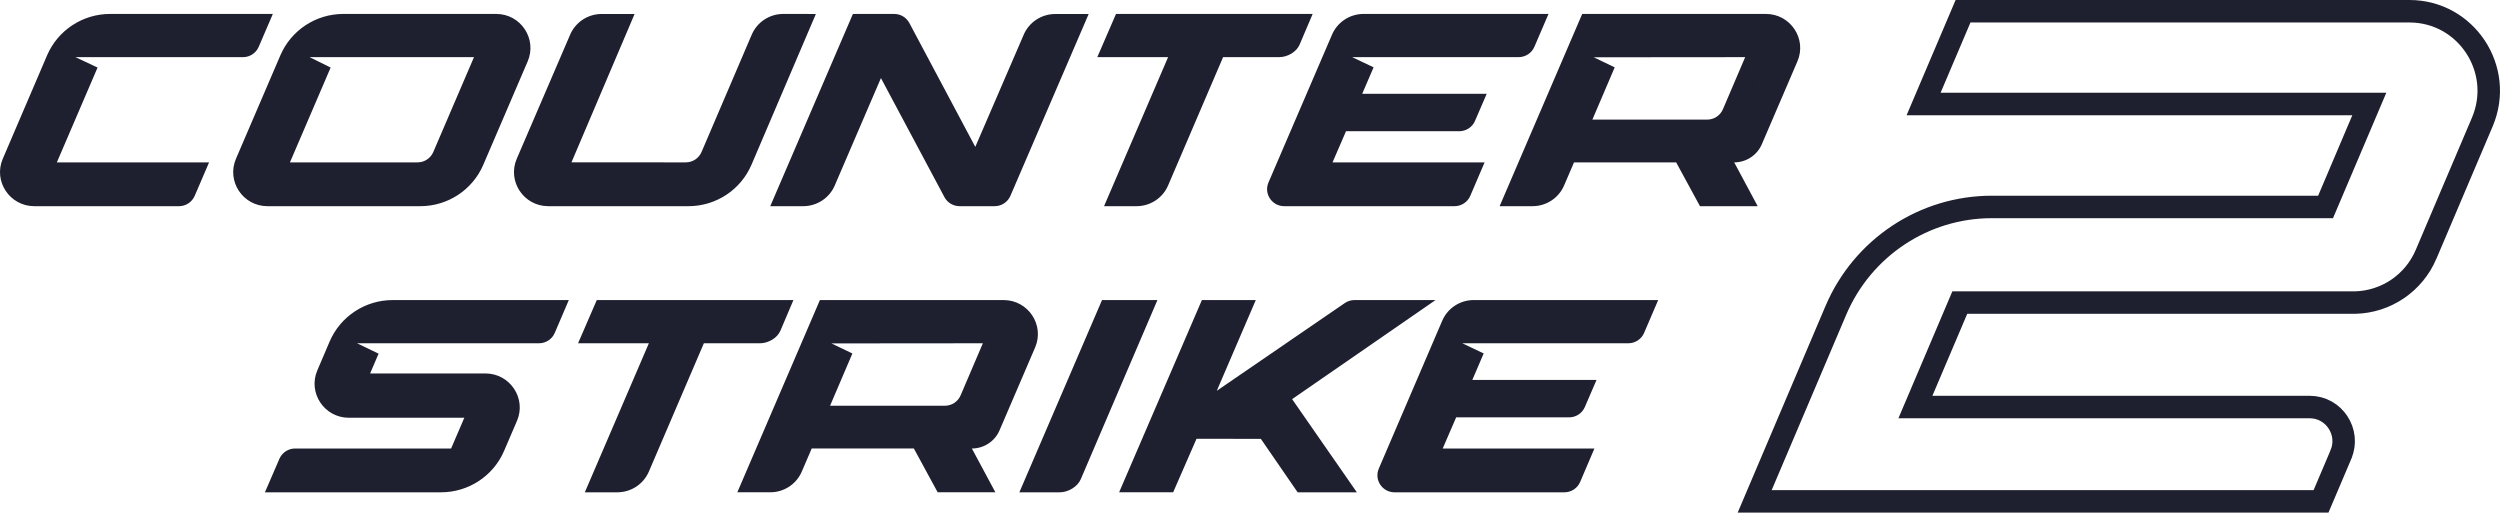
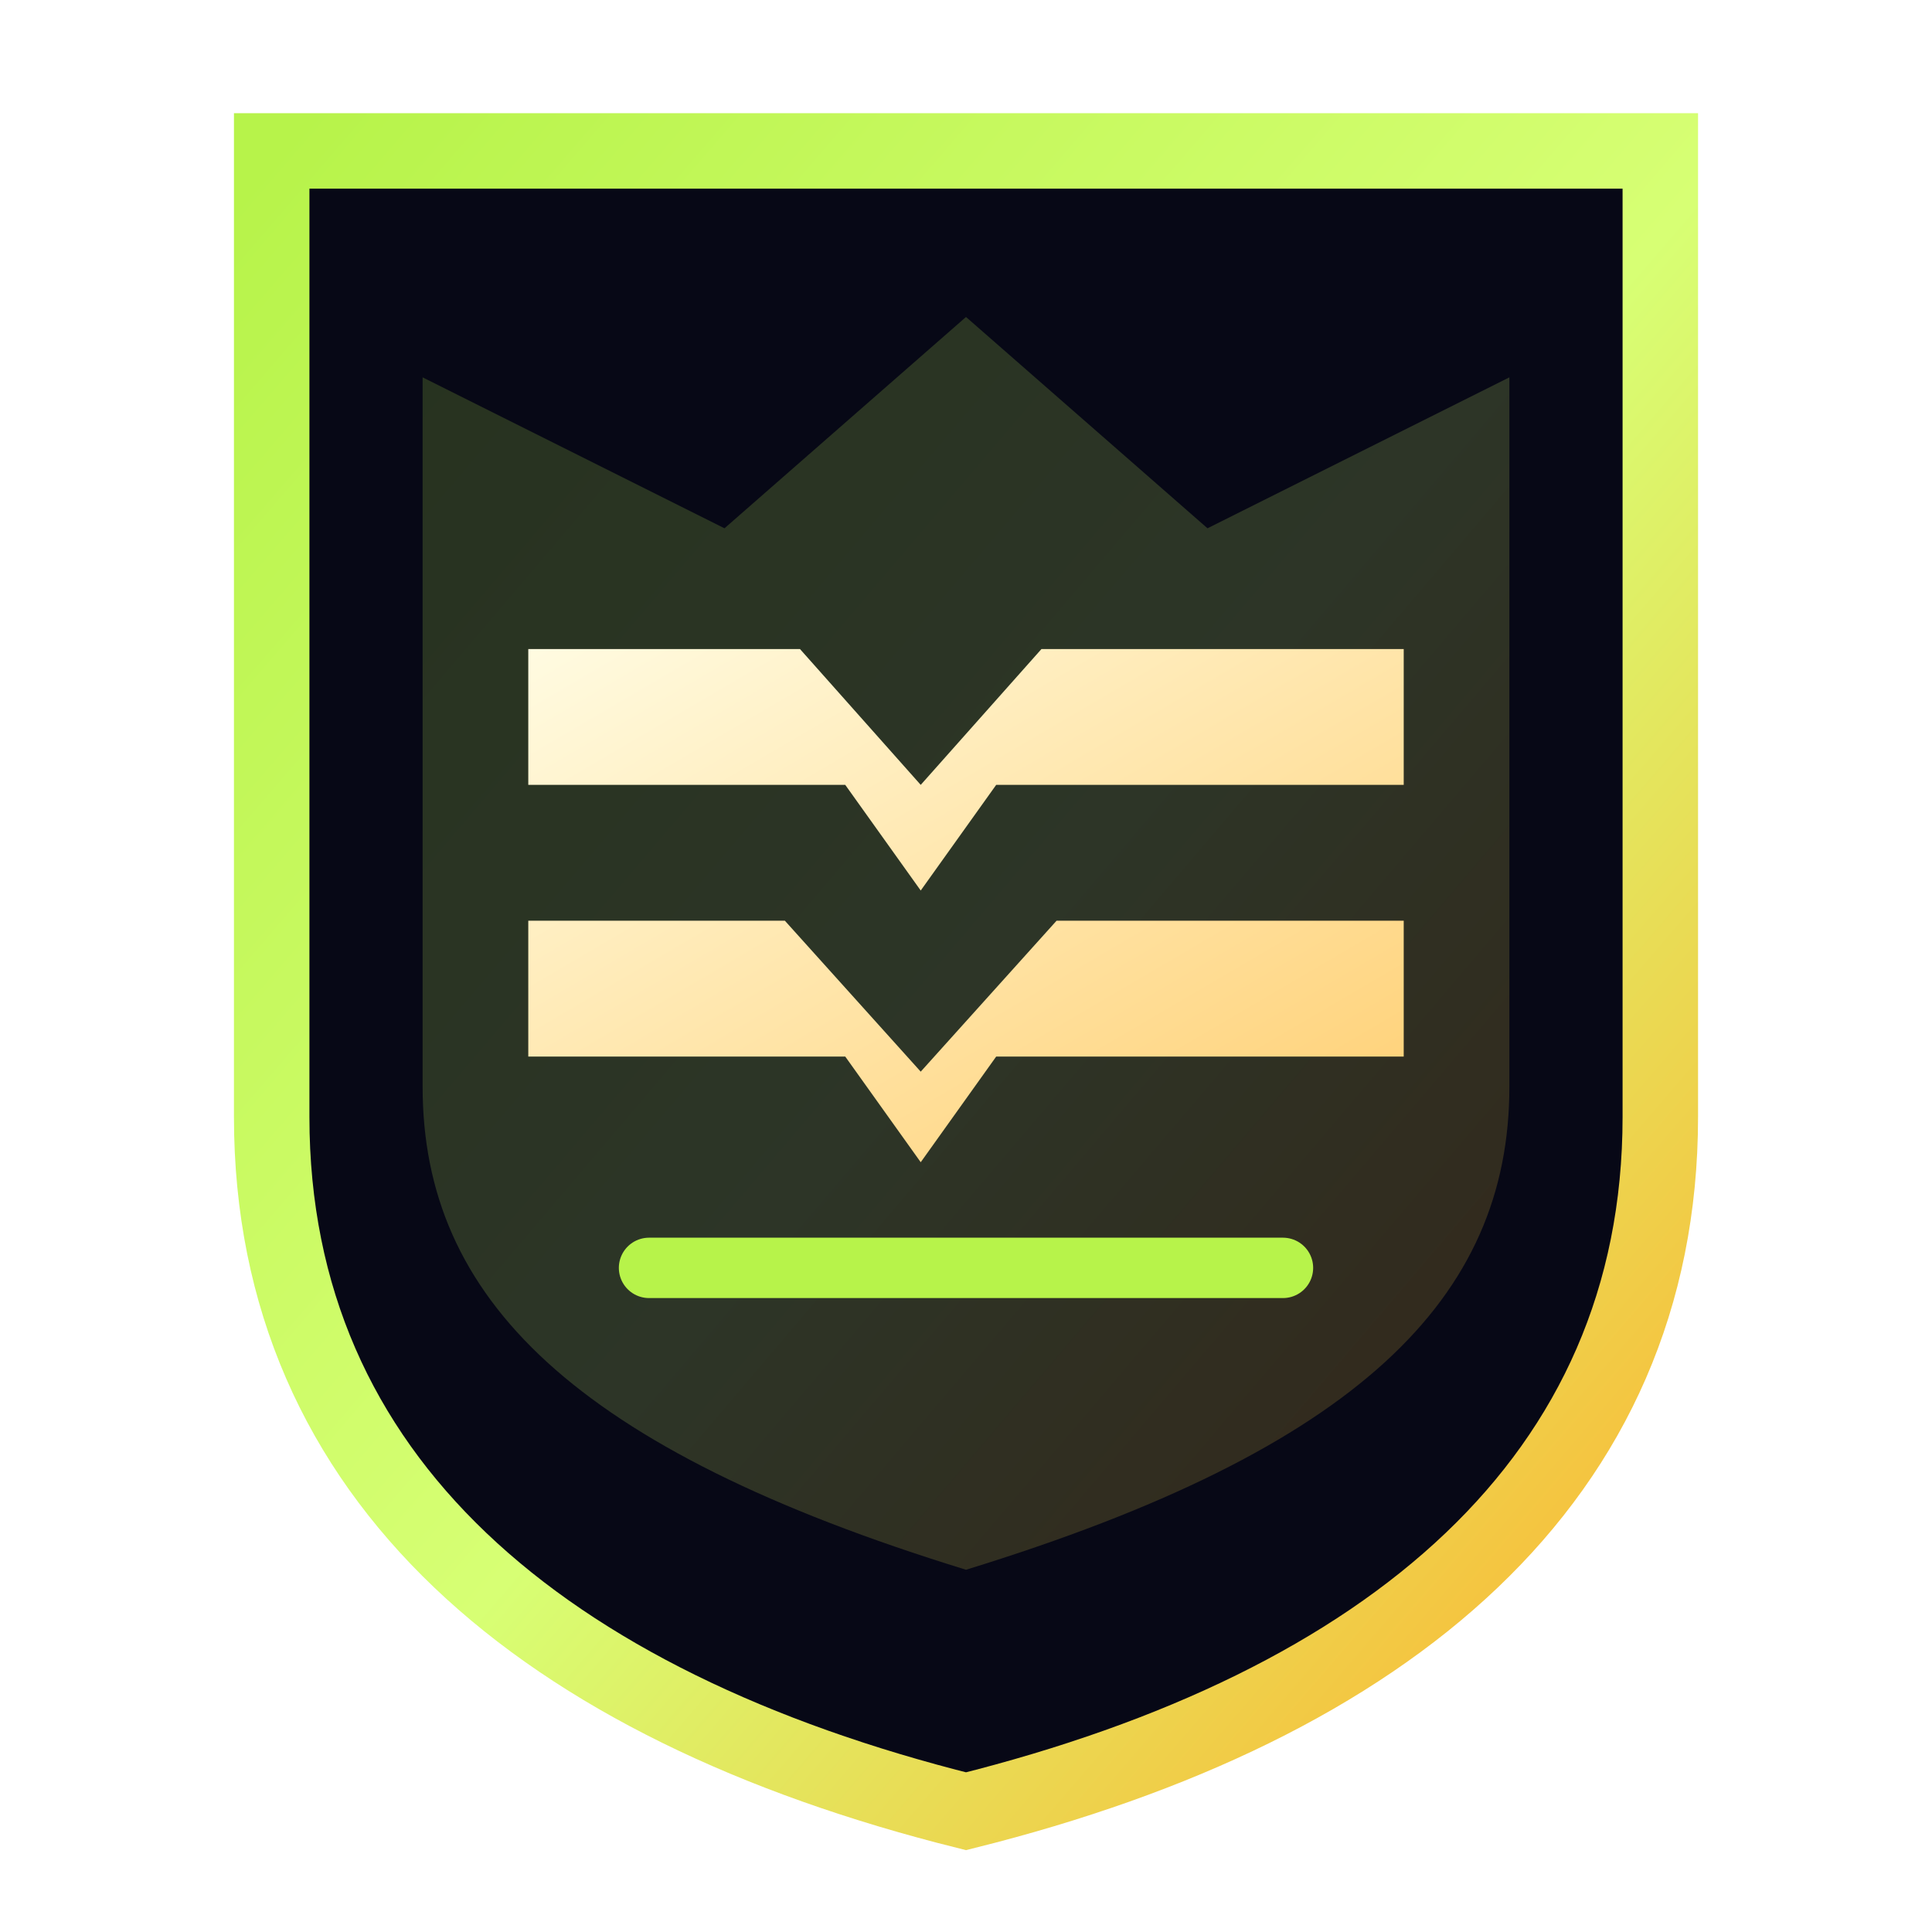
- <svg xmlns="http://www.w3.org/2000/svg" width="556" height="114" viewBox="0 0 556 114" fill="none">
-   <path d="M523.741 67.294H523.367H437.513H435.859L435.212 68.816L427.464 87.046L425.986 90.524H429.765H513.671C519.076 90.524 522.755 96.081 520.617 101.108L520.617 101.109L516.199 111.5H390.242L408.292 69.035C408.292 69.035 408.292 69.034 408.292 69.034C414.228 55.075 427.879 46.025 442.979 46.025H515.551H517.205L517.852 44.503L525.459 26.605L526.937 23.128H523.158H427.806L436.581 2.5H535.868C548.485 2.5 557.032 15.458 552.063 27.147L539.562 56.554L539.562 56.555C536.841 62.961 530.641 67.148 523.741 67.294Z" stroke="#1E202F" stroke-width="5" />
-   <path fill-rule="evenodd" clip-rule="evenodd" d="M24.498 3.099C18.41 3.098 12.905 6.697 10.496 12.252L0.617 35.314C-1.522 40.311 2.166 45.855 7.63 45.855H39.798C41.325 45.855 42.704 44.95 43.303 43.554L46.499 36.113H12.645L21.697 15.022L16.782 12.712H54.035C55.561 12.712 56.94 11.807 57.539 10.411L60.679 3.104L24.498 3.099ZM107.486 36.641C105.095 42.229 99.583 45.855 93.481 45.855H59.48C54.021 45.855 50.336 40.303 52.481 35.305L62.359 12.295C64.754 6.718 70.261 3.099 76.357 3.099H110.358C115.819 3.099 119.502 8.652 117.357 13.649L107.486 36.641ZM96.361 33.813L105.414 12.712H68.86L73.535 15.022L64.482 36.113H92.862C94.386 36.113 95.763 35.207 96.361 33.812V33.813ZM137.29 109.489H130.063L144.308 76.341C143.752 76.341 128.561 76.344 128.561 76.344L132.724 66.733H176.458L173.565 73.54C172.875 75.167 170.908 76.344 168.984 76.344H156.54L144.308 104.881C143.111 107.675 140.349 109.489 137.29 109.489ZM280.414 97.6H276.567L266.104 97.585L260.908 109.487H248.891L267.301 66.733H279.287L270.612 86.916L299.081 67.403C299.717 66.967 300.472 66.733 301.246 66.733H319.267L287.369 88.768L301.764 109.489H288.597L280.414 97.602V97.6ZM257.413 66.733H245.089L226.706 109.489H235.678C237.605 109.489 239.666 108.218 240.358 106.589L251.076 81.533L257.413 66.733ZM221.373 109.487H208.537L203.242 99.745H180.523L178.314 104.887C177.116 107.678 174.357 109.487 171.304 109.487H163.979L182.347 66.733H223.2C228.667 66.733 232.356 72.284 230.209 77.281L222.292 95.714C221.242 98.16 218.823 99.747 216.147 99.747L221.375 109.489L221.373 109.487ZM225.389 88.308L218.589 76.344L184.912 76.374L189.572 78.615L184.607 90.238H210.132C211.661 90.238 213.041 89.329 213.639 87.931L218.587 76.345L225.389 88.308ZM327.446 84.491H355.07L352.469 90.525C351.868 91.916 350.493 92.819 348.972 92.819H323.851L320.858 99.746H354.599L351.426 107.182C350.83 108.58 349.452 109.489 347.925 109.489H310.145C307.416 109.489 305.575 106.713 306.646 104.214L320.749 71.333C321.947 68.544 324.7 66.733 327.749 66.733H368.779L365.647 74.04C365.049 75.436 363.671 76.341 362.147 76.341H325.21L329.971 78.605L327.446 84.491ZM127.094 36.106L141.134 3.108H133.808C130.759 3.108 128.003 4.916 126.804 7.704L114.929 35.301C112.779 40.298 116.466 45.855 121.933 45.855H153.111C159.226 45.855 164.747 42.222 167.136 36.627L181.451 3.108L174.205 3.099C171.147 3.095 168.382 4.91 167.186 7.71L156.027 33.794C155.433 35.199 154.049 36.111 152.516 36.111L127.094 36.106ZM252.767 45.855H245.539L259.785 12.708C259.229 12.708 244.037 12.711 244.037 12.711L248.2 3.099H291.934L289.042 9.907C288.351 11.534 286.384 12.711 284.46 12.711H272.016L259.785 41.248C258.587 44.041 255.825 45.855 252.767 45.855ZM390.911 45.854H390.912V45.855L390.911 45.854ZM385.684 36.113L390.911 45.854H378.075L372.78 36.112H350.061L347.852 41.254C346.654 44.044 343.895 45.854 340.842 45.854H333.517L351.884 3.099H392.737C398.204 3.099 401.894 8.651 399.747 13.647L391.829 32.08C390.779 34.526 388.361 36.113 385.684 36.113ZM388.128 12.71L394.929 24.675L388.126 12.712L383.178 24.297C382.58 25.696 381.2 26.604 379.671 26.604H354.145L359.11 14.982L354.45 12.74L388.128 12.71ZM330.646 20.857H302.957L305.488 14.972L300.716 12.708H337.74C339.268 12.708 340.649 11.802 341.249 10.407L344.388 3.099H303.261C300.205 3.099 297.445 4.91 296.245 7.699L282.109 40.581C281.035 43.079 282.88 45.855 285.616 45.855H323.484C325.015 45.855 326.396 44.947 326.994 43.548L330.174 36.113H296.354L299.354 29.185H324.534C326.059 29.185 327.437 28.282 328.039 26.892L330.646 20.857ZM185.65 41.253C184.451 44.043 181.691 45.855 178.635 45.855H171.307L189.685 3.107L198.867 3.099C200.281 3.099 201.58 3.874 202.24 5.116L216.903 32.667L227.679 7.704C228.879 4.923 231.632 3.118 234.68 3.115L242.124 3.107L224.715 43.556C224.115 44.95 222.736 45.855 221.208 45.855H213.413C212.001 45.855 210.705 45.081 210.044 43.841L195.919 17.366L185.647 41.253H185.65ZM100.327 99.746L103.263 92.91L103.264 92.909L80.388 92.91H77.587C72.125 92.91 68.437 87.372 70.57 82.377L71.71 79.71L73.306 75.969C75.695 70.369 81.221 66.733 87.341 66.733H126.504L123.378 74.039C122.781 75.437 121.399 76.344 119.871 76.344H79.405L84.198 78.654L82.314 83.057H107.965C113.433 83.057 117.123 88.609 114.976 93.605L112.105 100.288C109.709 105.868 104.19 109.489 98.084 109.489H58.919L62.141 102.038C62.743 100.647 64.119 99.746 65.643 99.746H100.327Z" fill="#1E202F" />
+ <svg xmlns="http://www.w3.org/2000/svg" viewBox="0 0 128 128" role="img" aria-labelledby="title desc">
+   <defs>
+     <linearGradient id="bg" x1="0" y1="0" x2="1" y2="1">
+       <stop offset="0" stop-color="#b7f34a" />
+       <stop offset=".52" stop-color="#d7ff74" />
+       <stop offset="1" stop-color="#ffb02e" />
+     </linearGradient>
+     <linearGradient id="steel" x1="0" y1="0" x2="1" y2="1">
+       <stop offset="0" stop-color="#fffbe1" />
+       <stop offset="1" stop-color="#ffcf72" />
+     </linearGradient>
+   </defs>
+   <path d="M18 10h92v64c0 24-18 39-46 46C36 113 18 98 18 74V10Z" fill="#070816" stroke="url(#bg)" stroke-width="5" />
+   <path d="m28 25 20 10 16-14 16 14 20-10v47c0 14-10 24-36 32-26-8-36-18-36-32V25Z" fill="url(#bg)" opacity=".18" />
+   <path d="M35 43h18l8 9 8-9h24v9H66l-5 7-5-7H35v-9Zm0 18h17l9 10 9-10h23v9H66l-5 7-5-7H35v-9Z" fill="url(#steel)" />
+   <path d="M43 84h42" stroke="#b7f34a" stroke-width="4" stroke-linecap="round" />
</svg>
